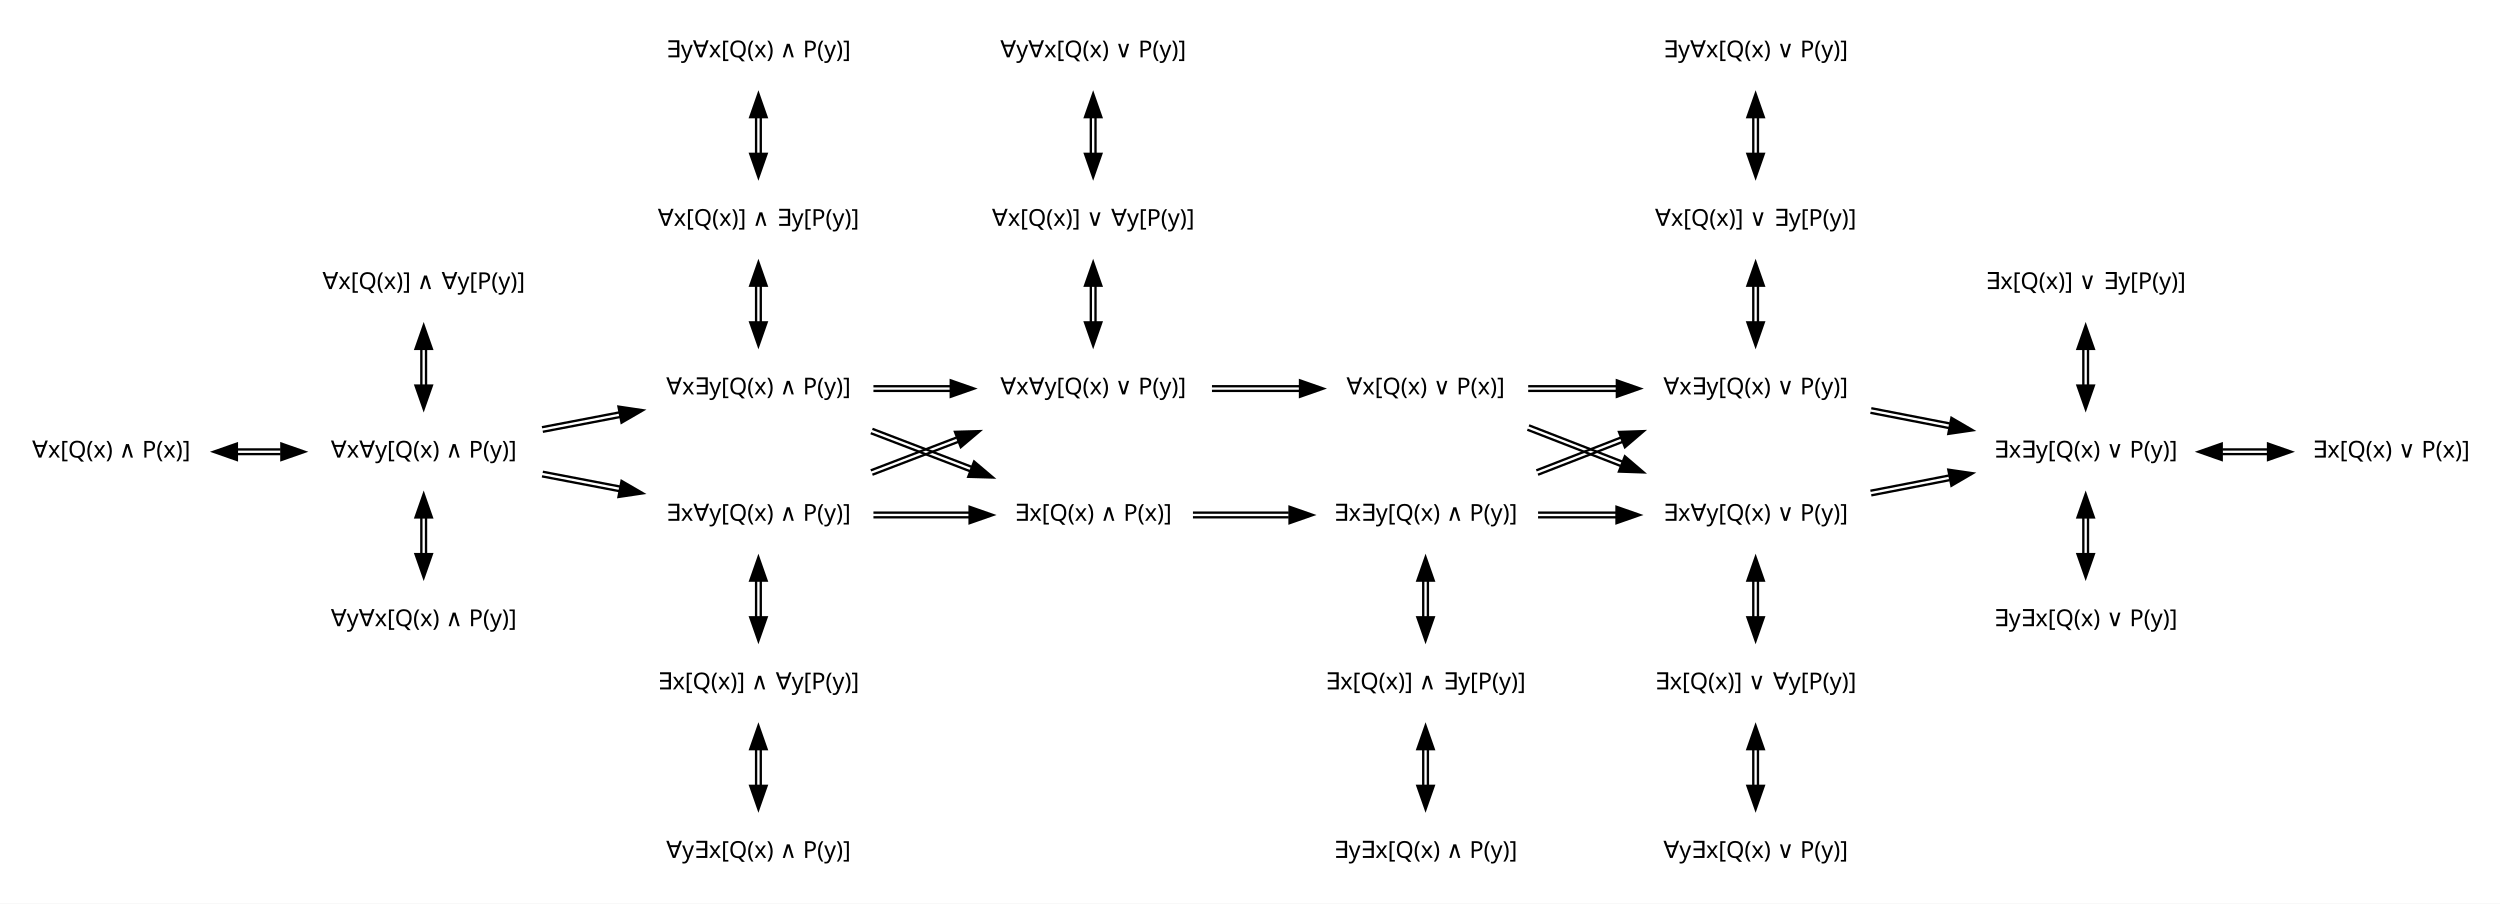
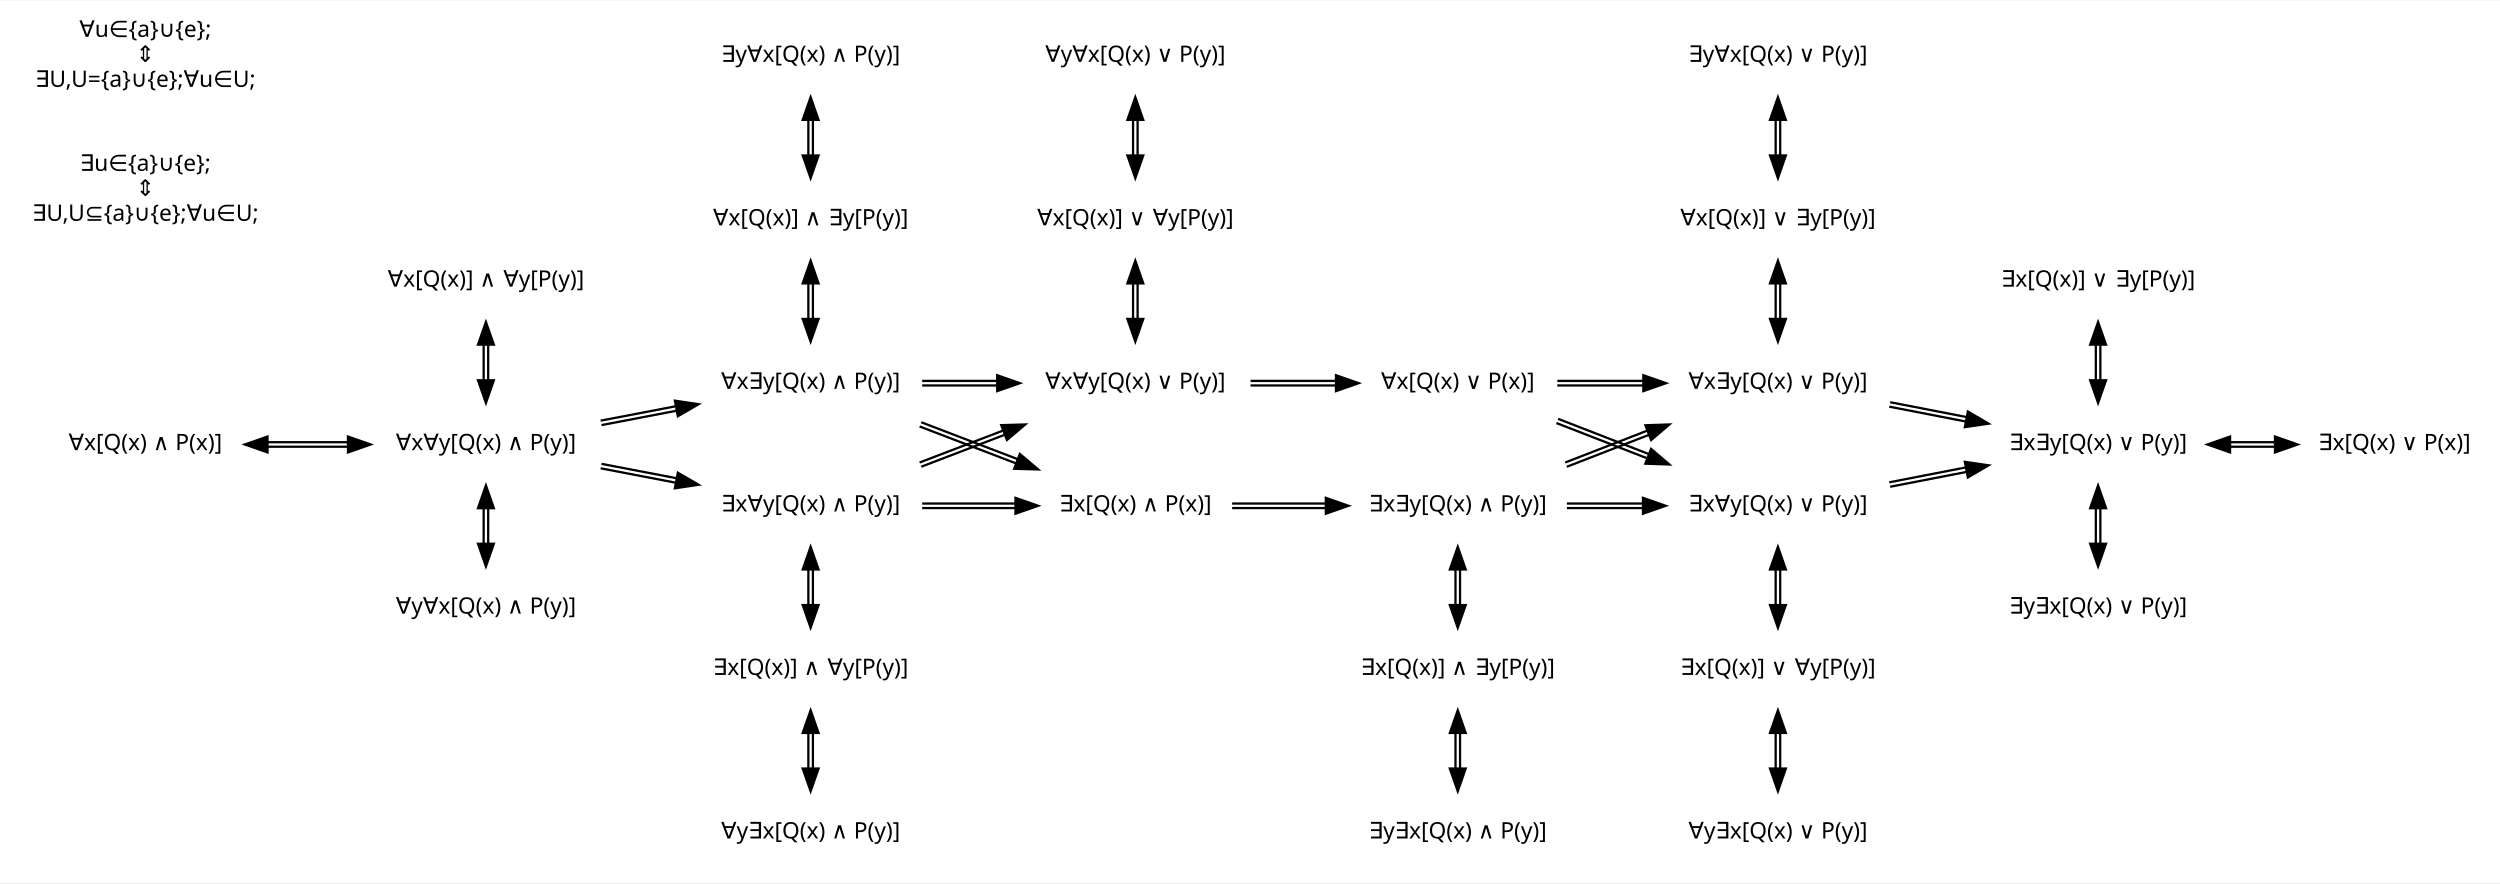
- <svg xmlns="http://www.w3.org/2000/svg" width="1068pt" height="386pt" viewBox="0.00 0.00 1068.00 386.00">
-   <g id="graph0" class="graph" transform="scale(1 1) rotate(0) translate(4 382)">
-     <polygon fill="white" stroke="none" points="-4,4 -4,-382 1064,-382 1064,4 -4,4" />
+ <svg xmlns="http://www.w3.org/2000/svg" width="1101pt" height="389pt" viewBox="0.00 0.00 1101.00 388.50">
+   <g id="graph0" class="graph" transform="scale(1 1) rotate(0) translate(4 384.5)">
+     <polygon fill="white" stroke="none" points="-4,4 -4,-384.5 1097,-384.5 1097,4 -4,4" />
    <g id="node1" class="node">
-       <text text-anchor="middle" x="43.5" y="-186.5" font-family="Consola" font-size="10.00">∀x[Q(x) ∧ P(x)]</text>
+       <text text-anchor="middle" x="60" y="-368.5" font-family="Consola" font-size="10.00">∀u∈{a}∪{e}; </text>
+       <text text-anchor="middle" x="60" y="-357.5" font-family="Consola" font-size="10.00"> ⇕ </text>
+       <text text-anchor="middle" x="60" y="-346.5" font-family="Consola" font-size="10.00"> ∃U,U={a}∪{e};∀u∈U;</text>
+     </g>
+     <g id="node2" class="node">
+       <text text-anchor="middle" x="60" y="-309.5" font-family="Consola" font-size="10.00">∃u∈{a}∪{e}; </text>
+       <text text-anchor="middle" x="60" y="-298.5" font-family="Consola" font-size="10.00"> ⇕ </text>
+       <text text-anchor="middle" x="60" y="-287.5" font-family="Consola" font-size="10.00"> ∃U,U⊆{a}∪{e};∀u∈U;</text>
+     </g>
+     <g id="node7" class="node">
+       <text text-anchor="middle" x="353" y="-357.5" font-family="Consola" font-size="10.00">∃y∀x[Q(x) ∧ P(y)]</text>
    </g>
    <g id="node3" class="node">
-       <text text-anchor="middle" x="177" y="-186.5" font-family="Consola" font-size="10.00">∀x∀y[Q(x) ∧ P(y)]</text>
+       <text text-anchor="middle" x="60" y="-186.5" font-family="Consola" font-size="10.00">∀x[Q(x) ∧ P(x)]</text>
+     </g>
+     <g id="node5" class="node">
+       <text text-anchor="middle" x="210" y="-186.5" font-family="Consola" font-size="10.00">∀x∀y[Q(x) ∧ P(y)]</text>
+     </g>
+     <g id="edge22" class="edge">
+       <path fill="none" stroke="black" d="M113.818,-188C125.258,-188 137.436,-188 149.125,-188" />
+       <path fill="none" stroke="black" d="M113.818,-190C125.258,-190 137.436,-190 149.125,-190" />
+       <polygon fill="black" stroke="black" points="113.808,-185.5 103.808,-189 113.808,-192.5 113.808,-185.5" />
+       <polygon fill="black" stroke="black" points="149.24,-192.5 159.24,-189 149.24,-185.5 149.24,-192.5" />
+     </g>
+     <g id="node4" class="node">
+       <text text-anchor="middle" x="210" y="-258.5" font-family="Consola" font-size="10.00">∀x[Q(x)] ∧ ∀y[P(y)]</text>
+     </g>
+     <g id="edge2" class="edge">
+       <path fill="none" stroke="black" d="M209,-232.938C209,-227.73 209,-222.522 209,-217.314" />
+       <path fill="none" stroke="black" d="M211,-232.938C211,-227.73 211,-222.522 211,-217.314" />
+       <polygon fill="black" stroke="black" points="206.5,-232.954 210,-242.954 213.5,-232.954 206.5,-232.954" />
+       <polygon fill="black" stroke="black" points="213.5,-217.281 210,-207.281 206.5,-217.281 213.5,-217.281" />
+     </g>
+     <g id="node6" class="node">
+       <text text-anchor="middle" x="210" y="-114.5" font-family="Consola" font-size="10.00">∀y∀x[Q(x) ∧ P(y)]</text>
+     </g>
+     <g id="edge8" class="edge">
+       <path fill="none" stroke="black" d="M209,-160.938C209,-155.73 209,-150.522 209,-145.314" />
+       <path fill="none" stroke="black" d="M211,-160.938C211,-155.73 211,-150.522 211,-145.314" />
+       <polygon fill="black" stroke="black" points="206.5,-160.954 210,-170.954 213.5,-160.954 206.5,-160.954" />
+       <polygon fill="black" stroke="black" points="213.5,-145.281 210,-135.281 206.5,-145.281 213.5,-145.281" />
+     </g>
+     <g id="node9" class="node">
+       <text text-anchor="middle" x="353" y="-213.5" font-family="Consola" font-size="10.00">∀x∃y[Q(x) ∧ P(y)]</text>
+     </g>
+     <g id="edge23" class="edge">
+       <path fill="none" stroke="black" d="M260.899,-197.537C271.583,-199.583 282.967,-201.763 293.941,-203.864" />
+       <path fill="none" stroke="black" d="M260.523,-199.501C271.207,-201.547 282.591,-203.727 293.565,-205.829" />
+       <polygon fill="black" stroke="black" points="293.206,-208.305 303.685,-206.748 294.522,-201.43 293.206,-208.305" />
+     </g>
+     <g id="node10" class="node">
+       <text text-anchor="middle" x="353" y="-159.5" font-family="Consola" font-size="10.00">∃x∀y[Q(x) ∧ P(y)]</text>
+     </g>
+     <g id="edge29" class="edge">
+       <path fill="none" stroke="black" d="M260.523,-178.499C271.207,-176.453 282.591,-174.273 293.565,-172.171" />
+       <path fill="none" stroke="black" d="M260.899,-180.463C271.583,-178.417 282.967,-176.237 293.941,-174.136" />
+       <polygon fill="black" stroke="black" points="294.522,-176.57 303.685,-171.252 293.206,-169.695 294.522,-176.57" />
+     </g>
+     <g id="node8" class="node">
+       <text text-anchor="middle" x="353" y="-285.5" font-family="Consola" font-size="10.00">∀x[Q(x)] ∧ ∃y[P(y)]</text>
+     </g>
+     <g id="edge3" class="edge">
+       <path fill="none" stroke="black" d="M352,-331.938C352,-326.73 352,-321.522 352,-316.314" />
+       <path fill="none" stroke="black" d="M354,-331.938C354,-326.73 354,-321.522 354,-316.314" />
+       <polygon fill="black" stroke="black" points="349.5,-331.954 353,-341.954 356.5,-331.954 349.5,-331.954" />
+       <polygon fill="black" stroke="black" points="356.5,-316.281 353,-306.281 349.5,-316.281 356.5,-316.281" />
+     </g>
+     <g id="edge9" class="edge">
+       <path fill="none" stroke="black" d="M352,-259.938C352,-254.73 352,-249.522 352,-244.314" />
+       <path fill="none" stroke="black" d="M354,-259.938C354,-254.73 354,-249.522 354,-244.314" />
+       <polygon fill="black" stroke="black" points="349.5,-259.954 353,-269.954 356.5,-259.954 349.5,-259.954" />
+       <polygon fill="black" stroke="black" points="356.5,-244.281 353,-234.281 349.5,-244.281 356.5,-244.281" />
+     </g>
+     <g id="node15" class="node">
+       <text text-anchor="middle" x="496" y="-213.5" font-family="Consola" font-size="10.00">∀x∀y[Q(x) ∨ P(y)]</text>
+     </g>
+     <g id="edge24" class="edge">
+       <path fill="none" stroke="black" d="M402.13,-215C412.649,-215 423.91,-215 434.833,-215" />
+       <path fill="none" stroke="black" d="M402.13,-217C412.649,-217 423.91,-217 434.833,-217" />
+       <polygon fill="black" stroke="black" points="435.166,-219.5 445.166,-216 435.166,-212.5 435.166,-219.5" />
+     </g>
+     <g id="node16" class="node">
+       <text text-anchor="middle" x="496" y="-159.5" font-family="Consola" font-size="10.00">∃x[Q(x) ∧ P(x)]</text>
+     </g>
+     <g id="edge35" class="edge">
+       <path fill="none" stroke="black" d="M400.986,-196.935C414.636,-191.707 429.59,-185.98 443.462,-180.667" />
+       <path fill="none" stroke="black" d="M401.701,-198.802C415.352,-193.575 430.305,-187.848 444.177,-182.535" />
+       <polygon fill="black" stroke="black" points="445.135,-184.845 453.222,-178 442.631,-178.308 445.135,-184.845" />
+     </g>
+     <g id="node11" class="node">
+       <text text-anchor="middle" x="353" y="-87.5" font-family="Consola" font-size="10.00">∃x[Q(x)] ∧ ∀y[P(y)]</text>
+     </g>
+     <g id="edge18" class="edge">
+       <path fill="none" stroke="black" d="M352,-133.938C352,-128.73 352,-123.522 352,-118.314" />
+       <path fill="none" stroke="black" d="M354,-133.938C354,-128.73 354,-123.522 354,-118.314" />
+       <polygon fill="black" stroke="black" points="349.5,-133.954 353,-143.954 356.5,-133.954 349.5,-133.954" />
+       <polygon fill="black" stroke="black" points="356.5,-118.281 353,-108.281 349.5,-118.281 356.5,-118.281" />
+     </g>
+     <g id="edge37" class="edge">
+       <path fill="none" stroke="black" d="M401.701,-179.198C413.443,-183.694 426.149,-188.561 438.301,-193.215" />
+       <path fill="none" stroke="black" d="M400.986,-181.065C412.727,-185.562 425.433,-190.428 437.586,-195.082" />
+       <polygon fill="black" stroke="black" points="436.951,-197.516 447.542,-197.824 439.455,-190.979 436.951,-197.516" />
+     </g>
+     <g id="edge30" class="edge">
+       <path fill="none" stroke="black" d="M402.13,-161C415.353,-161 429.748,-161 443.17,-161" />
+       <path fill="none" stroke="black" d="M402.13,-163C415.353,-163 429.748,-163 443.17,-163" />
+       <polygon fill="black" stroke="black" points="443.208,-165.5 453.208,-162 443.208,-158.5 443.208,-165.5" />
+     </g>
+     <g id="node12" class="node">
+       <text text-anchor="middle" x="353" y="-15.5" font-family="Consola" font-size="10.00">∀y∃x[Q(x) ∧ P(y)]</text>
+     </g>
+     <g id="edge20" class="edge">
+       <path fill="none" stroke="black" d="M352,-61.938C352,-56.73 352,-51.522 352,-46.314" />
+       <path fill="none" stroke="black" d="M354,-61.938C354,-56.73 354,-51.522 354,-46.314" />
+       <polygon fill="black" stroke="black" points="349.5,-61.954 353,-71.954 356.5,-61.954 349.5,-61.954" />
+       <polygon fill="black" stroke="black" points="356.5,-46.281 353,-36.281 349.5,-46.281 356.5,-46.281" />
+     </g>
+     <g id="node13" class="node">
+       <text text-anchor="middle" x="496" y="-357.5" font-family="Consola" font-size="10.00">∀y∀x[Q(x) ∨ P(y)]</text>
+     </g>
+     <g id="node14" class="node">
+       <text text-anchor="middle" x="496" y="-285.5" font-family="Consola" font-size="10.00">∀x[Q(x)] ∨ ∀y[P(y)]</text>
+     </g>
+     <g id="edge4" class="edge">
+       <path fill="none" stroke="black" d="M495,-331.938C495,-326.73 495,-321.522 495,-316.314" />
+       <path fill="none" stroke="black" d="M497,-331.938C497,-326.73 497,-321.522 497,-316.314" />
+       <polygon fill="black" stroke="black" points="492.5,-331.954 496,-341.954 499.5,-331.954 492.5,-331.954" />
+       <polygon fill="black" stroke="black" points="499.5,-316.281 496,-306.281 492.5,-316.281 499.5,-316.281" />
+     </g>
+     <g id="edge10" class="edge">
+       <path fill="none" stroke="black" d="M495,-259.938C495,-254.73 495,-249.522 495,-244.314" />
+       <path fill="none" stroke="black" d="M497,-259.938C497,-254.73 497,-249.522 497,-244.314" />
+       <polygon fill="black" stroke="black" points="492.5,-259.954 496,-269.954 499.5,-259.954 492.5,-259.954" />
+       <polygon fill="black" stroke="black" points="499.5,-244.281 496,-234.281 492.5,-244.281 499.5,-244.281" />
+     </g>
+     <g id="node17" class="node">
+       <text text-anchor="middle" x="638" y="-213.5" font-family="Consola" font-size="10.00">∀x[Q(x) ∨ P(x)]</text>
+     </g>
+     <g id="edge25" class="edge">
+       <path fill="none" stroke="black" d="M546.753,-215C558.91,-215 571.959,-215 584.252,-215" />
+       <path fill="none" stroke="black" d="M546.753,-217C558.91,-217 571.959,-217 584.252,-217" />
+       <polygon fill="black" stroke="black" points="584.363,-219.5 594.363,-216 584.363,-212.5 584.363,-219.5" />
+     </g>
+     <g id="node18" class="node">
+       <text text-anchor="middle" x="638" y="-159.5" font-family="Consola" font-size="10.00">∃x∃y[Q(x) ∧ P(y)]</text>
+     </g>
+     <g id="edge31" class="edge">
+       <path fill="none" stroke="black" d="M538.626,-161C551.471,-161 565.852,-161 579.567,-161" />
+       <path fill="none" stroke="black" d="M538.626,-163C551.471,-163 565.852,-163 579.567,-163" />
+       <polygon fill="black" stroke="black" points="579.889,-165.5 589.889,-162 579.889,-158.5 579.889,-165.5" />
+     </g>
+     <g id="node23" class="node">
+       <text text-anchor="middle" x="779" y="-213.5" font-family="Consola" font-size="10.00">∀x∃y[Q(x) ∨ P(y)]</text>
+     </g>
+     <g id="edge26" class="edge">
+       <path fill="none" stroke="black" d="M681.839,-215C693.798,-215 706.998,-215 719.688,-215" />
+       <path fill="none" stroke="black" d="M681.839,-217C693.798,-217 706.998,-217 719.688,-217" />
+       <polygon fill="black" stroke="black" points="719.721,-219.5 729.721,-216 719.721,-212.5 719.721,-219.5" />
+     </g>
+     <g id="node24" class="node">
+       <text text-anchor="middle" x="779" y="-159.5" font-family="Consola" font-size="10.00">∃x∀y[Q(x) ∨ P(y)]</text>
+     </g>
+     <g id="edge36" class="edge">
+       <path fill="none" stroke="black" d="M681.477,-198.425C694.058,-193.538 708.013,-188.117 721.301,-182.954" />
+       <path fill="none" stroke="black" d="M682.201,-200.29C694.782,-195.402 708.737,-189.981 722.025,-184.818" />
+       <polygon fill="black" stroke="black" points="723.138,-187.068 731.192,-180.184 720.603,-180.543 723.138,-187.068" />
+     </g>
+     <g id="node19" class="node">
+       <text text-anchor="middle" x="638" y="-87.5" font-family="Consola" font-size="10.00">∃x[Q(x)] ∧ ∃y[P(y)]</text>
+     </g>
+     <g id="edge11" class="edge">
+       <path fill="none" stroke="black" d="M637,-133.938C637,-128.73 637,-123.522 637,-118.314" />
+       <path fill="none" stroke="black" d="M639,-133.938C639,-128.73 639,-123.522 639,-118.314" />
+       <polygon fill="black" stroke="black" points="634.5,-133.954 638,-143.954 641.5,-133.954 634.5,-133.954" />
+       <polygon fill="black" stroke="black" points="641.5,-118.281 638,-108.281 634.5,-118.281 641.5,-118.281" />
+     </g>
+     <g id="edge38" class="edge">
+       <path fill="none" stroke="black" d="M686.034,-179.199C697.609,-183.696 710.135,-188.562 722.115,-193.216" />
+       <path fill="none" stroke="black" d="M685.31,-181.064C696.885,-185.56 709.41,-190.427 721.391,-195.081" />
+       <polygon fill="black" stroke="black" points="720.626,-197.466 731.215,-197.824 723.161,-190.941 720.626,-197.466" />
+     </g>
+     <g id="edge32" class="edge">
+       <path fill="none" stroke="black" d="M686.059,-161C696.793,-161 708.326,-161 719.473,-161" />
+       <path fill="none" stroke="black" d="M686.059,-163C696.793,-163 708.326,-163 719.473,-163" />
+       <polygon fill="black" stroke="black" points="719.568,-165.5 729.567,-162 719.567,-158.5 719.568,-165.5" />
+     </g>
+     <g id="node20" class="node">
+       <text text-anchor="middle" x="638" y="-15.5" font-family="Consola" font-size="10.00">∃y∃x[Q(x) ∧ P(y)]</text>
+     </g>
+     <g id="edge16" class="edge">
+       <path fill="none" stroke="black" d="M637,-61.938C637,-56.73 637,-51.522 637,-46.314" />
+       <path fill="none" stroke="black" d="M639,-61.938C639,-56.73 639,-51.522 639,-46.314" />
+       <polygon fill="black" stroke="black" points="634.5,-61.954 638,-71.954 641.5,-61.954 634.5,-61.954" />
+       <polygon fill="black" stroke="black" points="641.5,-46.281 638,-36.281 634.5,-46.281 641.5,-46.281" />
+     </g>
+     <g id="node21" class="node">
+       <text text-anchor="middle" x="779" y="-357.5" font-family="Consola" font-size="10.00">∃y∀x[Q(x) ∨ P(y)]</text>
+     </g>
+     <g id="node22" class="node">
+       <text text-anchor="middle" x="779" y="-285.5" font-family="Consola" font-size="10.00">∀x[Q(x)] ∨ ∃y[P(y)]</text>
+     </g>
+     <g id="edge6" class="edge">
+       <path fill="none" stroke="black" d="M778,-331.938C778,-326.73 778,-321.522 778,-316.314" />
+       <path fill="none" stroke="black" d="M780,-331.938C780,-326.73 780,-321.522 780,-316.314" />
+       <polygon fill="black" stroke="black" points="775.5,-331.954 779,-341.954 782.5,-331.954 775.5,-331.954" />
+       <polygon fill="black" stroke="black" points="782.5,-316.281 779,-306.281 775.5,-316.281 782.5,-316.281" />
+     </g>
+     <g id="edge12" class="edge">
+       <path fill="none" stroke="black" d="M778,-259.938C778,-254.73 778,-249.522 778,-244.314" />
+       <path fill="none" stroke="black" d="M780,-259.938C780,-254.73 780,-249.522 780,-244.314" />
+       <polygon fill="black" stroke="black" points="775.5,-259.954 779,-269.954 782.5,-259.954 775.5,-259.954" />
+       <polygon fill="black" stroke="black" points="782.5,-244.281 779,-234.281 775.5,-244.281 782.5,-244.281" />
+     </g>
+     <g id="node28" class="node">
+       <text text-anchor="middle" x="920" y="-186.5" font-family="Consola" font-size="10.00">∃x∃y[Q(x) ∨ P(y)]</text>
+     </g>
+     <g id="edge27" class="edge">
+       <path fill="none" stroke="black" d="M828.035,-205.651C838.841,-203.552 850.406,-201.305 861.539,-199.143" />
+       <path fill="none" stroke="black" d="M828.416,-207.614C839.222,-205.515 850.788,-203.269 861.921,-201.106" />
+       <polygon fill="black" stroke="black" points="862.649,-203.511 871.799,-198.169 861.315,-196.64 862.649,-203.511" />
+     </g>
+     <g id="node25" class="node">
+       <text text-anchor="middle" x="779" y="-87.5" font-family="Consola" font-size="10.00">∃x[Q(x)] ∨ ∀y[P(y)]</text>
+     </g>
+     <g id="edge19" class="edge">
+       <path fill="none" stroke="black" d="M778,-133.938C778,-128.73 778,-123.522 778,-118.314" />
+       <path fill="none" stroke="black" d="M780,-133.938C780,-128.73 780,-123.522 780,-118.314" />
+       <polygon fill="black" stroke="black" points="775.5,-133.954 779,-143.954 782.5,-133.954 775.5,-133.954" />
+       <polygon fill="black" stroke="black" points="782.5,-118.281 779,-108.281 775.5,-118.281 782.5,-118.281" />
+     </g>
+     <g id="edge33" class="edge">
+       <path fill="none" stroke="black" d="M828.416,-170.386C839.222,-172.485 850.788,-174.731 861.921,-176.894" />
+       <path fill="none" stroke="black" d="M828.035,-172.349C838.841,-174.448 850.406,-176.695 861.539,-178.857" />
+       <polygon fill="black" stroke="black" points="861.315,-181.36 871.799,-179.831 862.649,-174.489 861.315,-181.36" />
+     </g>
+     <g id="node26" class="node">
+       <text text-anchor="middle" x="779" y="-15.5" font-family="Consola" font-size="10.00">∀y∃x[Q(x) ∨ P(y)]</text>
    </g>
    <g id="edge21" class="edge">
-       <path fill="none" stroke="black" d="M97.342,-188C103.444,-188 109.7,-188 115.889,-188" />
-       <path fill="none" stroke="black" d="M97.342,-190C103.444,-190 109.7,-190 115.889,-190" />
-       <polygon fill="black" stroke="black" points="97.194,-185.5 87.194,-189 97.194,-192.5 97.194,-185.5" />
-       <polygon fill="black" stroke="black" points="116.202,-192.5 126.202,-189 116.202,-185.5 116.202,-192.5" />
-     </g>
-     <g id="node2" class="node">
-       <text text-anchor="middle" x="177" y="-258.5" font-family="Consola" font-size="10.00">∀x[Q(x)] ∧ ∀y[P(y)]</text>
-     </g>
-     <g id="edge1" class="edge">
-       <path fill="none" stroke="black" d="M176,-232.938C176,-227.73 176,-222.522 176,-217.314" />
-       <path fill="none" stroke="black" d="M178,-232.938C178,-227.73 178,-222.522 178,-217.314" />
-       <polygon fill="black" stroke="black" points="173.5,-232.954 177,-242.954 180.5,-232.954 173.5,-232.954" />
-       <polygon fill="black" stroke="black" points="180.5,-217.281 177,-207.281 173.5,-217.281 180.5,-217.281" />
-     </g>
-     <g id="node4" class="node">
-       <text text-anchor="middle" x="177" y="-114.5" font-family="Consola" font-size="10.00">∀y∀x[Q(x) ∧ P(y)]</text>
+       <path fill="none" stroke="black" d="M778,-61.938C778,-56.73 778,-51.522 778,-46.314" />
+       <path fill="none" stroke="black" d="M780,-61.938C780,-56.73 780,-51.522 780,-46.314" />
+       <polygon fill="black" stroke="black" points="775.5,-61.954 779,-71.954 782.5,-61.954 775.5,-61.954" />
+       <polygon fill="black" stroke="black" points="782.5,-46.281 779,-36.281 775.5,-46.281 782.5,-46.281" />
+     </g>
+     <g id="node27" class="node">
+       <text text-anchor="middle" x="920" y="-258.5" font-family="Consola" font-size="10.00">∃x[Q(x)] ∨ ∃y[P(y)]</text>
    </g>
    <g id="edge7" class="edge">
-       <path fill="none" stroke="black" d="M176,-160.938C176,-155.73 176,-150.522 176,-145.314" />
-       <path fill="none" stroke="black" d="M178,-160.938C178,-155.73 178,-150.522 178,-145.314" />
-       <polygon fill="black" stroke="black" points="173.5,-160.954 177,-170.954 180.5,-160.954 173.5,-160.954" />
-       <polygon fill="black" stroke="black" points="180.5,-145.281 177,-135.281 173.5,-145.281 180.5,-145.281" />
-     </g>
-     <g id="node7" class="node">
-       <text text-anchor="middle" x="320" y="-213.5" font-family="Consola" font-size="10.00">∀x∃y[Q(x) ∧ P(y)]</text>
-     </g>
-     <g id="edge22" class="edge">
-       <path fill="none" stroke="black" d="M227.899,-197.537C238.583,-199.583 249.967,-201.763 260.941,-203.864" />
-       <path fill="none" stroke="black" d="M227.523,-199.501C238.207,-201.547 249.591,-203.727 260.565,-205.829" />
-       <polygon fill="black" stroke="black" points="260.206,-208.305 270.685,-206.748 261.522,-201.43 260.206,-208.305" />
-     </g>
-     <g id="node8" class="node">
-       <text text-anchor="middle" x="320" y="-159.5" font-family="Consola" font-size="10.00">∃x∀y[Q(x) ∧ P(y)]</text>
+       <path fill="none" stroke="black" d="M919,-232.938C919,-227.73 919,-222.522 919,-217.314" />
+       <path fill="none" stroke="black" d="M921,-232.938C921,-227.73 921,-222.522 921,-217.314" />
+       <polygon fill="black" stroke="black" points="916.5,-232.954 920,-242.954 923.5,-232.954 916.5,-232.954" />
+       <polygon fill="black" stroke="black" points="923.5,-217.281 920,-207.281 916.5,-217.281 923.5,-217.281" />
+     </g>
+     <g id="node29" class="node">
+       <text text-anchor="middle" x="920" y="-114.5" font-family="Consola" font-size="10.00">∃y∃x[Q(x) ∨ P(y)]</text>
+     </g>
+     <g id="edge13" class="edge">
+       <path fill="none" stroke="black" d="M919,-160.938C919,-155.73 919,-150.522 919,-145.314" />
+       <path fill="none" stroke="black" d="M921,-160.938C921,-155.73 921,-150.522 921,-145.314" />
+       <polygon fill="black" stroke="black" points="916.5,-160.954 920,-170.954 923.5,-160.954 916.5,-160.954" />
+       <polygon fill="black" stroke="black" points="923.5,-145.281 920,-135.281 916.5,-145.281 923.5,-145.281" />
+     </g>
+     <g id="node30" class="node">
+       <text text-anchor="middle" x="1050.5" y="-186.5" font-family="Consola" font-size="10.00">∃x[Q(x) ∨ P(x)]</text>
    </g>
    <g id="edge28" class="edge">
-       <path fill="none" stroke="black" d="M227.523,-178.499C238.207,-176.453 249.591,-174.273 260.565,-172.171" />
-       <path fill="none" stroke="black" d="M227.899,-180.463C238.583,-178.417 249.967,-176.237 260.941,-174.136" />
-       <polygon fill="black" stroke="black" points="261.522,-176.57 270.685,-171.252 260.206,-169.695 261.522,-176.57" />
-     </g>
-     <g id="node5" class="node">
-       <text text-anchor="middle" x="320" y="-357.5" font-family="Consola" font-size="10.00">∃y∀x[Q(x) ∧ P(y)]</text>
-     </g>
-     <g id="node6" class="node">
-       <text text-anchor="middle" x="320" y="-285.5" font-family="Consola" font-size="10.00">∀x[Q(x)] ∧ ∃y[P(y)]</text>
-     </g>
-     <g id="edge2" class="edge">
-       <path fill="none" stroke="black" d="M319,-331.938C319,-326.73 319,-321.522 319,-316.314" />
-       <path fill="none" stroke="black" d="M321,-331.938C321,-326.73 321,-321.522 321,-316.314" />
-       <polygon fill="black" stroke="black" points="316.5,-331.954 320,-341.954 323.5,-331.954 316.5,-331.954" />
-       <polygon fill="black" stroke="black" points="323.5,-316.281 320,-306.281 316.5,-316.281 323.5,-316.281" />
-     </g>
-     <g id="edge8" class="edge">
-       <path fill="none" stroke="black" d="M319,-259.938C319,-254.73 319,-249.522 319,-244.314" />
-       <path fill="none" stroke="black" d="M321,-259.938C321,-254.73 321,-249.522 321,-244.314" />
-       <polygon fill="black" stroke="black" points="316.5,-259.954 320,-269.954 323.5,-259.954 316.5,-259.954" />
-       <polygon fill="black" stroke="black" points="323.5,-244.281 320,-234.281 316.5,-244.281 323.5,-244.281" />
-     </g>
-     <g id="node13" class="node">
-       <text text-anchor="middle" x="463" y="-213.5" font-family="Consola" font-size="10.00">∀x∀y[Q(x) ∨ P(y)]</text>
-     </g>
-     <g id="edge23" class="edge">
-       <path fill="none" stroke="black" d="M369.13,-215C379.649,-215 390.91,-215 401.833,-215" />
-       <path fill="none" stroke="black" d="M369.13,-217C379.649,-217 390.91,-217 401.833,-217" />
-       <polygon fill="black" stroke="black" points="402.166,-219.5 412.166,-216 402.166,-212.5 402.166,-219.5" />
-     </g>
-     <g id="node14" class="node">
-       <text text-anchor="middle" x="463" y="-159.5" font-family="Consola" font-size="10.00">∃x[Q(x) ∧ P(x)]</text>
-     </g>
-     <g id="edge33" class="edge">
-       <path fill="none" stroke="black" d="M367.986,-196.935C381.636,-191.707 396.59,-185.98 410.462,-180.667" />
-       <path fill="none" stroke="black" d="M368.701,-198.802C382.352,-193.575 397.305,-187.848 411.177,-182.535" />
-       <polygon fill="black" stroke="black" points="412.135,-184.845 420.222,-178 409.631,-178.308 412.135,-184.845" />
-     </g>
-     <g id="node9" class="node">
-       <text text-anchor="middle" x="320" y="-87.5" font-family="Consola" font-size="10.00">∃x[Q(x)] ∧ ∀y[P(y)]</text>
-     </g>
-     <g id="edge17" class="edge">
-       <path fill="none" stroke="black" d="M319,-133.938C319,-128.73 319,-123.522 319,-118.314" />
-       <path fill="none" stroke="black" d="M321,-133.938C321,-128.73 321,-123.522 321,-118.314" />
-       <polygon fill="black" stroke="black" points="316.5,-133.954 320,-143.954 323.5,-133.954 316.5,-133.954" />
-       <polygon fill="black" stroke="black" points="323.5,-118.281 320,-108.281 316.5,-118.281 323.5,-118.281" />
-     </g>
-     <g id="edge35" class="edge">
-       <path fill="none" stroke="black" d="M368.701,-179.198C380.443,-183.694 393.149,-188.561 405.301,-193.215" />
-       <path fill="none" stroke="black" d="M367.986,-181.065C379.727,-185.562 392.433,-190.428 404.586,-195.082" />
-       <polygon fill="black" stroke="black" points="403.951,-197.516 414.542,-197.824 406.455,-190.979 403.951,-197.516" />
-     </g>
-     <g id="edge29" class="edge">
-       <path fill="none" stroke="black" d="M369.13,-161C382.353,-161 396.748,-161 410.17,-161" />
-       <path fill="none" stroke="black" d="M369.13,-163C382.353,-163 396.748,-163 410.17,-163" />
-       <polygon fill="black" stroke="black" points="410.208,-165.5 420.208,-162 410.208,-158.5 410.208,-165.5" />
-     </g>
-     <g id="node10" class="node">
-       <text text-anchor="middle" x="320" y="-15.5" font-family="Consola" font-size="10.00">∀y∃x[Q(x) ∧ P(y)]</text>
-     </g>
-     <g id="edge19" class="edge">
-       <path fill="none" stroke="black" d="M319,-61.938C319,-56.73 319,-51.522 319,-46.314" />
-       <path fill="none" stroke="black" d="M321,-61.938C321,-56.73 321,-51.522 321,-46.314" />
-       <polygon fill="black" stroke="black" points="316.5,-61.954 320,-71.954 323.5,-61.954 316.5,-61.954" />
-       <polygon fill="black" stroke="black" points="323.5,-46.281 320,-36.281 316.5,-46.281 323.5,-46.281" />
-     </g>
-     <g id="node11" class="node">
-       <text text-anchor="middle" x="463" y="-357.5" font-family="Consola" font-size="10.00">∀y∀x[Q(x) ∨ P(y)]</text>
-     </g>
-     <g id="node12" class="node">
-       <text text-anchor="middle" x="463" y="-285.5" font-family="Consola" font-size="10.00">∀x[Q(x)] ∨ ∀y[P(y)]</text>
-     </g>
-     <g id="edge3" class="edge">
-       <path fill="none" stroke="black" d="M462,-331.938C462,-326.73 462,-321.522 462,-316.314" />
-       <path fill="none" stroke="black" d="M464,-331.938C464,-326.73 464,-321.522 464,-316.314" />
-       <polygon fill="black" stroke="black" points="459.5,-331.954 463,-341.954 466.5,-331.954 459.5,-331.954" />
-       <polygon fill="black" stroke="black" points="466.5,-316.281 463,-306.281 459.5,-316.281 466.5,-316.281" />
-     </g>
-     <g id="edge9" class="edge">
-       <path fill="none" stroke="black" d="M462,-259.938C462,-254.73 462,-249.522 462,-244.314" />
-       <path fill="none" stroke="black" d="M464,-259.938C464,-254.73 464,-249.522 464,-244.314" />
-       <polygon fill="black" stroke="black" points="459.5,-259.954 463,-269.954 466.5,-259.954 459.5,-259.954" />
-       <polygon fill="black" stroke="black" points="466.5,-244.281 463,-234.281 459.5,-244.281 466.5,-244.281" />
-     </g>
-     <g id="node15" class="node">
-       <text text-anchor="middle" x="605" y="-213.5" font-family="Consola" font-size="10.00">∀x[Q(x) ∨ P(x)]</text>
-     </g>
-     <g id="edge24" class="edge">
-       <path fill="none" stroke="black" d="M513.753,-215C525.91,-215 538.959,-215 551.252,-215" />
-       <path fill="none" stroke="black" d="M513.753,-217C525.91,-217 538.959,-217 551.252,-217" />
-       <polygon fill="black" stroke="black" points="551.363,-219.5 561.363,-216 551.363,-212.5 551.363,-219.5" />
-     </g>
-     <g id="node16" class="node">
-       <text text-anchor="middle" x="605" y="-159.5" font-family="Consola" font-size="10.00">∃x∃y[Q(x) ∧ P(y)]</text>
-     </g>
-     <g id="edge30" class="edge">
-       <path fill="none" stroke="black" d="M505.626,-161C518.471,-161 532.852,-161 546.567,-161" />
-       <path fill="none" stroke="black" d="M505.626,-163C518.471,-163 532.852,-163 546.567,-163" />
-       <polygon fill="black" stroke="black" points="546.889,-165.5 556.889,-162 546.889,-158.5 546.889,-165.5" />
-     </g>
-     <g id="node21" class="node">
-       <text text-anchor="middle" x="746" y="-213.5" font-family="Consola" font-size="10.00">∀x∃y[Q(x) ∨ P(y)]</text>
-     </g>
-     <g id="edge25" class="edge">
-       <path fill="none" stroke="black" d="M648.839,-215C660.798,-215 673.998,-215 686.688,-215" />
-       <path fill="none" stroke="black" d="M648.839,-217C660.798,-217 673.998,-217 686.688,-217" />
-       <polygon fill="black" stroke="black" points="686.721,-219.5 696.721,-216 686.721,-212.5 686.721,-219.5" />
-     </g>
-     <g id="node22" class="node">
-       <text text-anchor="middle" x="746" y="-159.5" font-family="Consola" font-size="10.00">∃x∀y[Q(x) ∨ P(y)]</text>
-     </g>
-     <g id="edge34" class="edge">
-       <path fill="none" stroke="black" d="M648.477,-198.425C661.058,-193.538 675.013,-188.117 688.301,-182.954" />
-       <path fill="none" stroke="black" d="M649.201,-200.29C661.782,-195.402 675.737,-189.981 689.025,-184.818" />
-       <polygon fill="black" stroke="black" points="690.138,-187.068 698.192,-180.184 687.603,-180.543 690.138,-187.068" />
-     </g>
-     <g id="node17" class="node">
-       <text text-anchor="middle" x="605" y="-87.5" font-family="Consola" font-size="10.00">∃x[Q(x)] ∧ ∃y[P(y)]</text>
-     </g>
-     <g id="edge10" class="edge">
-       <path fill="none" stroke="black" d="M604,-133.938C604,-128.73 604,-123.522 604,-118.314" />
-       <path fill="none" stroke="black" d="M606,-133.938C606,-128.73 606,-123.522 606,-118.314" />
-       <polygon fill="black" stroke="black" points="601.5,-133.954 605,-143.954 608.5,-133.954 601.5,-133.954" />
-       <polygon fill="black" stroke="black" points="608.5,-118.281 605,-108.281 601.5,-118.281 608.5,-118.281" />
-     </g>
-     <g id="edge36" class="edge">
-       <path fill="none" stroke="black" d="M653.034,-179.199C664.609,-183.696 677.135,-188.562 689.115,-193.216" />
-       <path fill="none" stroke="black" d="M652.31,-181.064C663.885,-185.56 676.41,-190.427 688.391,-195.081" />
-       <polygon fill="black" stroke="black" points="687.626,-197.466 698.215,-197.824 690.161,-190.941 687.626,-197.466" />
-     </g>
-     <g id="edge31" class="edge">
-       <path fill="none" stroke="black" d="M653.059,-161C663.793,-161 675.326,-161 686.473,-161" />
-       <path fill="none" stroke="black" d="M653.059,-163C663.793,-163 675.326,-163 686.473,-163" />
-       <polygon fill="black" stroke="black" points="686.568,-165.5 696.567,-162 686.567,-158.5 686.568,-165.5" />
-     </g>
-     <g id="node18" class="node">
-       <text text-anchor="middle" x="605" y="-15.5" font-family="Consola" font-size="10.00">∃y∃x[Q(x) ∧ P(y)]</text>
-     </g>
-     <g id="edge15" class="edge">
-       <path fill="none" stroke="black" d="M604,-61.938C604,-56.73 604,-51.522 604,-46.314" />
-       <path fill="none" stroke="black" d="M606,-61.938C606,-56.73 606,-51.522 606,-46.314" />
-       <polygon fill="black" stroke="black" points="601.5,-61.954 605,-71.954 608.5,-61.954 601.5,-61.954" />
-       <polygon fill="black" stroke="black" points="608.5,-46.281 605,-36.281 601.5,-46.281 608.5,-46.281" />
-     </g>
-     <g id="node19" class="node">
-       <text text-anchor="middle" x="746" y="-357.5" font-family="Consola" font-size="10.00">∃y∀x[Q(x) ∨ P(y)]</text>
-     </g>
-     <g id="node20" class="node">
-       <text text-anchor="middle" x="746" y="-285.5" font-family="Consola" font-size="10.00">∀x[Q(x)] ∨ ∃y[P(y)]</text>
-     </g>
-     <g id="edge5" class="edge">
-       <path fill="none" stroke="black" d="M745,-331.938C745,-326.73 745,-321.522 745,-316.314" />
-       <path fill="none" stroke="black" d="M747,-331.938C747,-326.73 747,-321.522 747,-316.314" />
-       <polygon fill="black" stroke="black" points="742.5,-331.954 746,-341.954 749.5,-331.954 742.5,-331.954" />
-       <polygon fill="black" stroke="black" points="749.5,-316.281 746,-306.281 742.5,-316.281 749.5,-316.281" />
-     </g>
-     <g id="edge11" class="edge">
-       <path fill="none" stroke="black" d="M745,-259.938C745,-254.73 745,-249.522 745,-244.314" />
-       <path fill="none" stroke="black" d="M747,-259.938C747,-254.73 747,-249.522 747,-244.314" />
-       <polygon fill="black" stroke="black" points="742.5,-259.954 746,-269.954 749.5,-259.954 742.5,-259.954" />
-       <polygon fill="black" stroke="black" points="749.5,-244.281 746,-234.281 742.5,-244.281 749.5,-244.281" />
-     </g>
-     <g id="node26" class="node">
-       <text text-anchor="middle" x="887" y="-186.5" font-family="Consola" font-size="10.00">∃x∃y[Q(x) ∨ P(y)]</text>
-     </g>
-     <g id="edge26" class="edge">
-       <path fill="none" stroke="black" d="M795.035,-205.651C805.841,-203.552 817.406,-201.305 828.539,-199.143" />
-       <path fill="none" stroke="black" d="M795.416,-207.614C806.222,-205.515 817.788,-203.269 828.921,-201.106" />
-       <polygon fill="black" stroke="black" points="829.649,-203.511 838.799,-198.169 828.315,-196.64 829.649,-203.511" />
-     </g>
-     <g id="node23" class="node">
-       <text text-anchor="middle" x="746" y="-87.5" font-family="Consola" font-size="10.00">∃x[Q(x)] ∨ ∀y[P(y)]</text>
-     </g>
-     <g id="edge18" class="edge">
-       <path fill="none" stroke="black" d="M745,-133.938C745,-128.73 745,-123.522 745,-118.314" />
-       <path fill="none" stroke="black" d="M747,-133.938C747,-128.73 747,-123.522 747,-118.314" />
-       <polygon fill="black" stroke="black" points="742.5,-133.954 746,-143.954 749.5,-133.954 742.5,-133.954" />
-       <polygon fill="black" stroke="black" points="749.5,-118.281 746,-108.281 742.5,-118.281 749.5,-118.281" />
-     </g>
-     <g id="edge32" class="edge">
-       <path fill="none" stroke="black" d="M795.416,-170.386C806.222,-172.485 817.788,-174.731 828.921,-176.894" />
-       <path fill="none" stroke="black" d="M795.035,-172.349C805.841,-174.448 817.406,-176.695 828.539,-178.857" />
-       <polygon fill="black" stroke="black" points="828.315,-181.36 838.799,-179.831 829.649,-174.489 828.315,-181.36" />
-     </g>
-     <g id="node24" class="node">
-       <text text-anchor="middle" x="746" y="-15.5" font-family="Consola" font-size="10.00">∀y∃x[Q(x) ∨ P(y)]</text>
-     </g>
-     <g id="edge20" class="edge">
-       <path fill="none" stroke="black" d="M745,-61.938C745,-56.73 745,-51.522 745,-46.314" />
-       <path fill="none" stroke="black" d="M747,-61.938C747,-56.73 747,-51.522 747,-46.314" />
-       <polygon fill="black" stroke="black" points="742.5,-61.954 746,-71.954 749.5,-61.954 742.5,-61.954" />
-       <polygon fill="black" stroke="black" points="749.5,-46.281 746,-36.281 742.5,-46.281 749.5,-46.281" />
-     </g>
-     <g id="node25" class="node">
-       <text text-anchor="middle" x="887" y="-258.5" font-family="Consola" font-size="10.00">∃x[Q(x)] ∨ ∃y[P(y)]</text>
-     </g>
-     <g id="edge6" class="edge">
-       <path fill="none" stroke="black" d="M886,-232.938C886,-227.73 886,-222.522 886,-217.314" />
-       <path fill="none" stroke="black" d="M888,-232.938C888,-227.73 888,-222.522 888,-217.314" />
-       <polygon fill="black" stroke="black" points="883.5,-232.954 887,-242.954 890.5,-232.954 883.5,-232.954" />
-       <polygon fill="black" stroke="black" points="890.5,-217.281 887,-207.281 883.5,-217.281 890.5,-217.281" />
-     </g>
-     <g id="node27" class="node">
-       <text text-anchor="middle" x="887" y="-114.5" font-family="Consola" font-size="10.00">∃y∃x[Q(x) ∨ P(y)]</text>
-     </g>
-     <g id="edge12" class="edge">
-       <path fill="none" stroke="black" d="M886,-160.938C886,-155.73 886,-150.522 886,-145.314" />
-       <path fill="none" stroke="black" d="M888,-160.938C888,-155.73 888,-150.522 888,-145.314" />
-       <polygon fill="black" stroke="black" points="883.5,-160.954 887,-170.954 890.5,-160.954 883.5,-160.954" />
-       <polygon fill="black" stroke="black" points="890.5,-145.281 887,-135.281 883.5,-145.281 890.5,-145.281" />
-     </g>
-     <g id="node28" class="node">
-       <text text-anchor="middle" x="1017.5" y="-186.5" font-family="Consola" font-size="10.00">∃x[Q(x) ∨ P(x)]</text>
-     </g>
-     <g id="edge27" class="edge">
-       <path fill="none" stroke="black" d="M945.364,-188C951.736,-188 958.2,-188 964.5,-188" />
-       <path fill="none" stroke="black" d="M945.364,-190C951.736,-190 958.2,-190 964.5,-190" />
-       <polygon fill="black" stroke="black" points="945.119,-185.5 935.119,-189 945.119,-192.5 945.119,-185.5" />
-       <polygon fill="black" stroke="black" points="964.905,-192.5 974.905,-189 964.904,-185.5 964.905,-192.5" />
+       <path fill="none" stroke="black" d="M978.364,-188C984.736,-188 991.2,-188 997.5,-188" />
+       <path fill="none" stroke="black" d="M978.364,-190C984.736,-190 991.2,-190 997.5,-190" />
+       <polygon fill="black" stroke="black" points="978.119,-185.5 968.119,-189 978.119,-192.5 978.119,-185.5" />
+       <polygon fill="black" stroke="black" points="997.905,-192.5 1007.9,-189 997.904,-185.5 997.905,-192.5" />
    </g>
  </g>
</svg>
